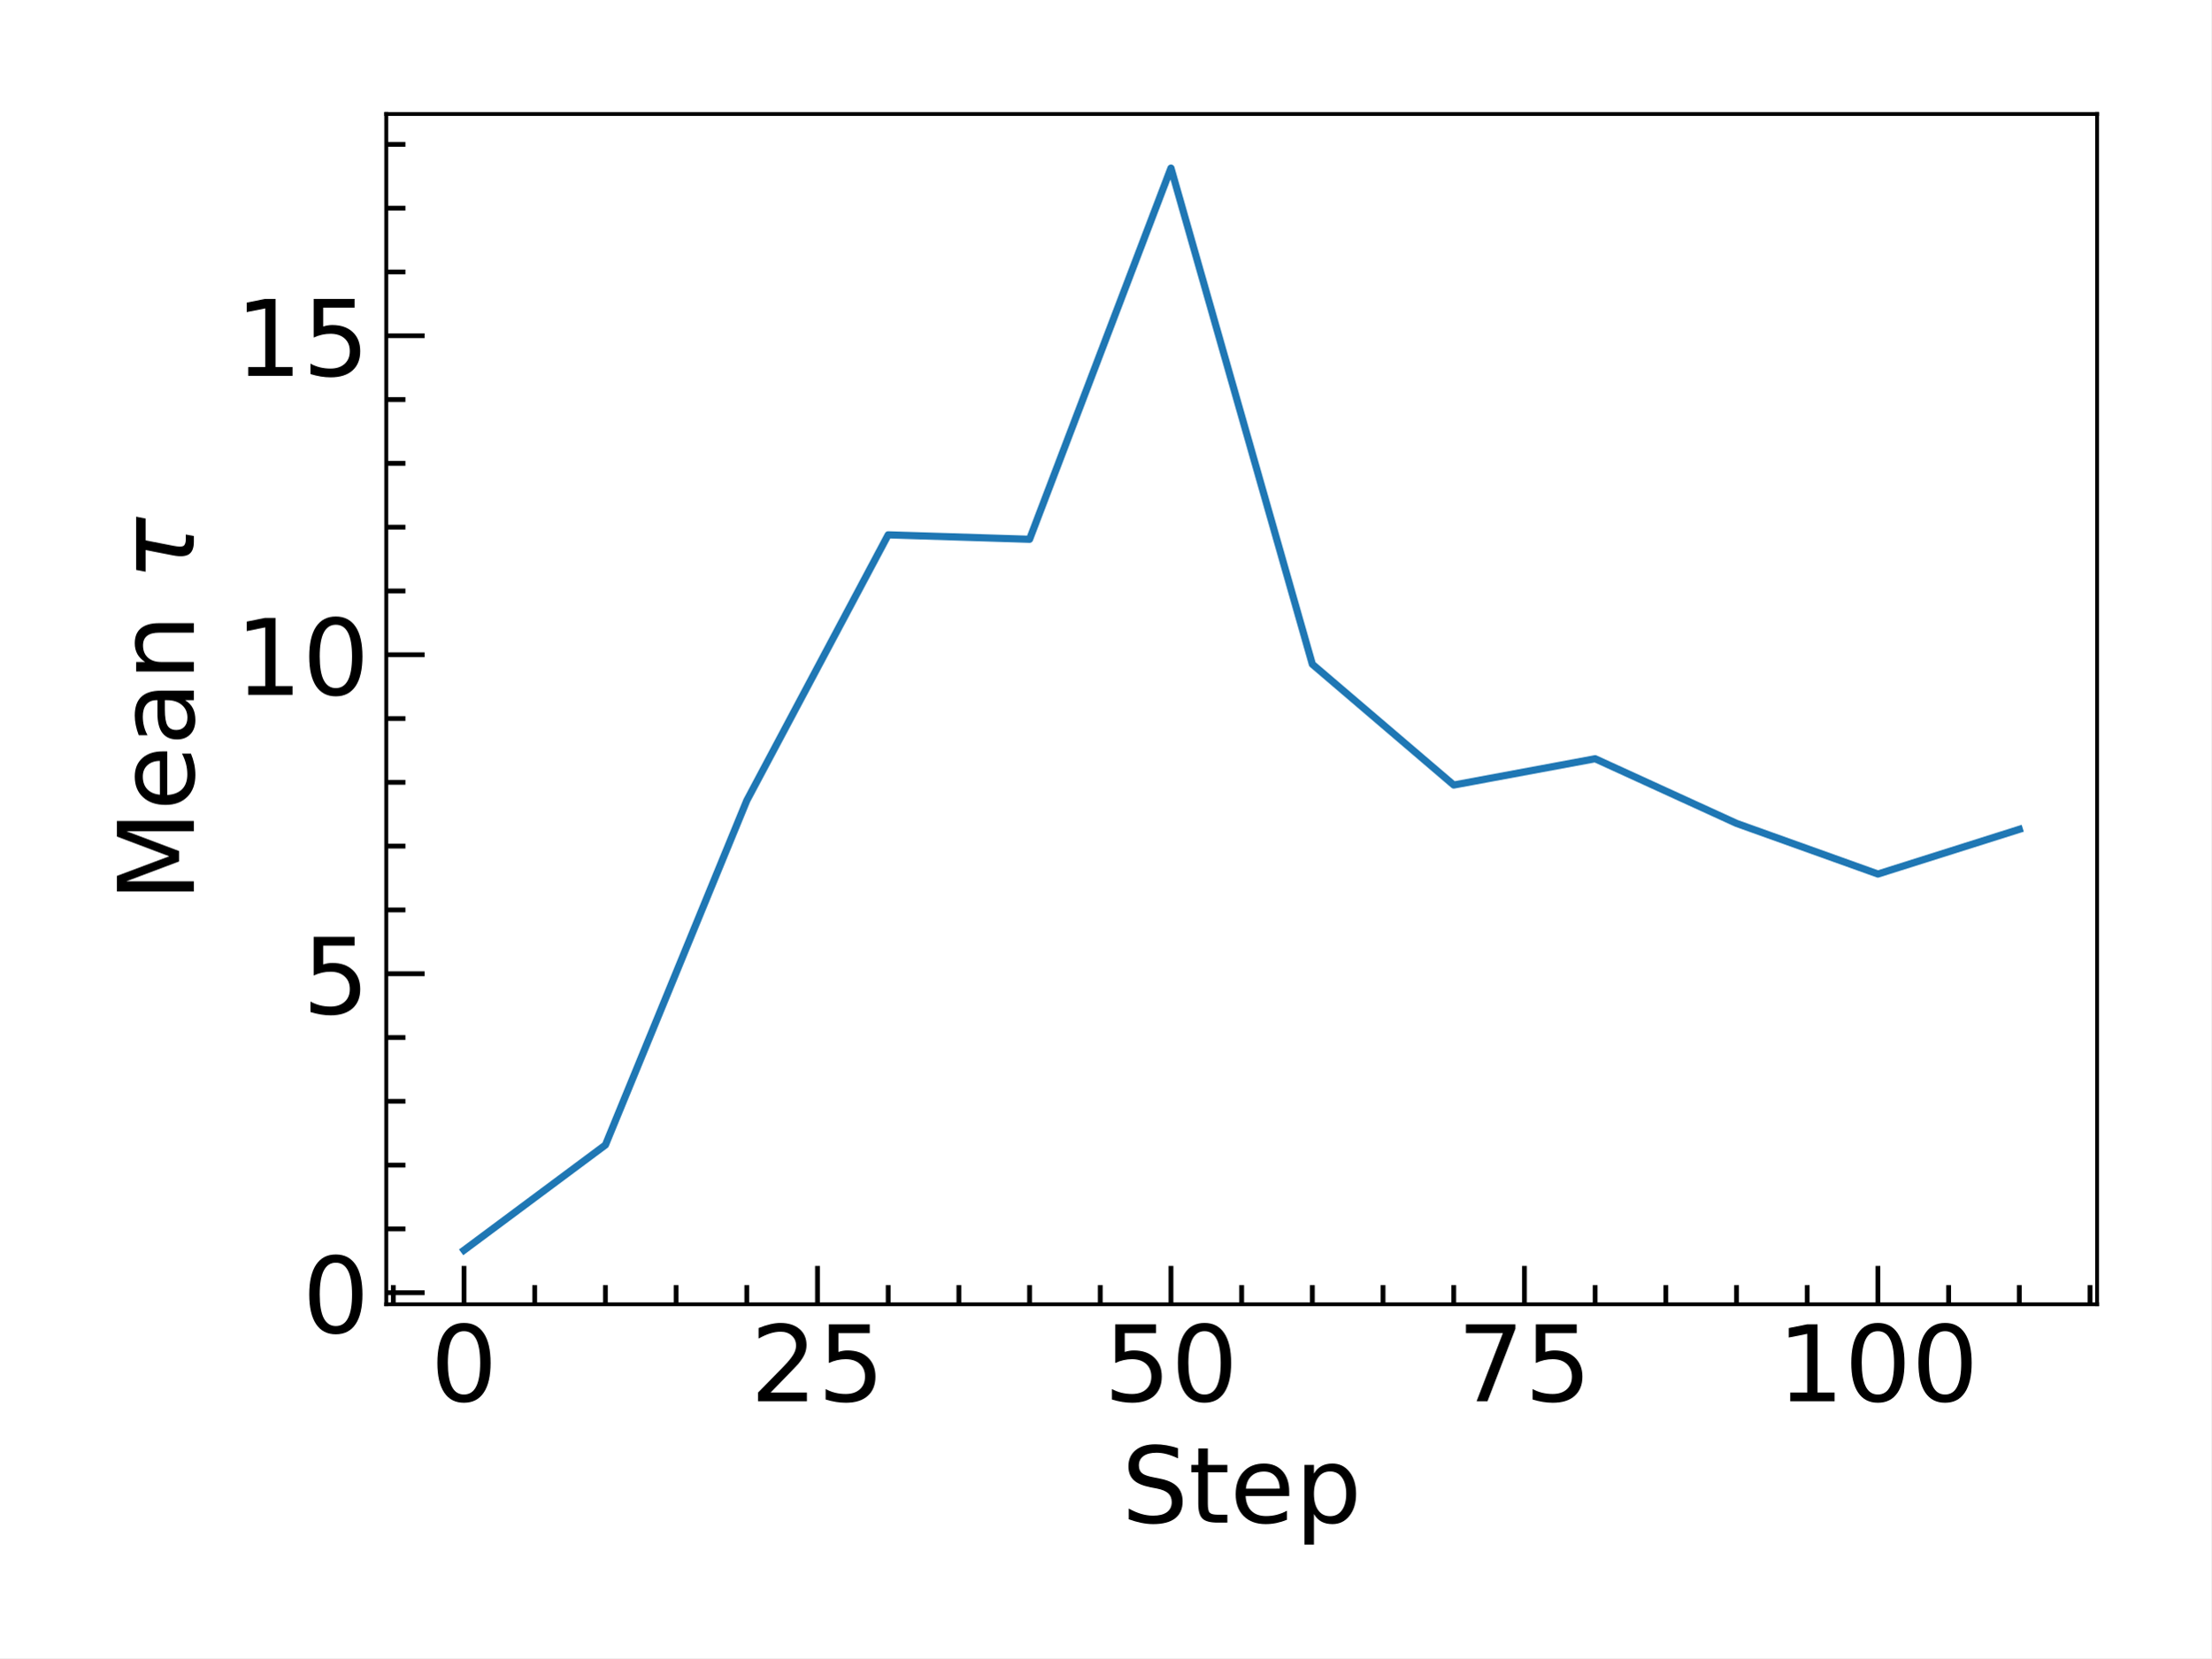
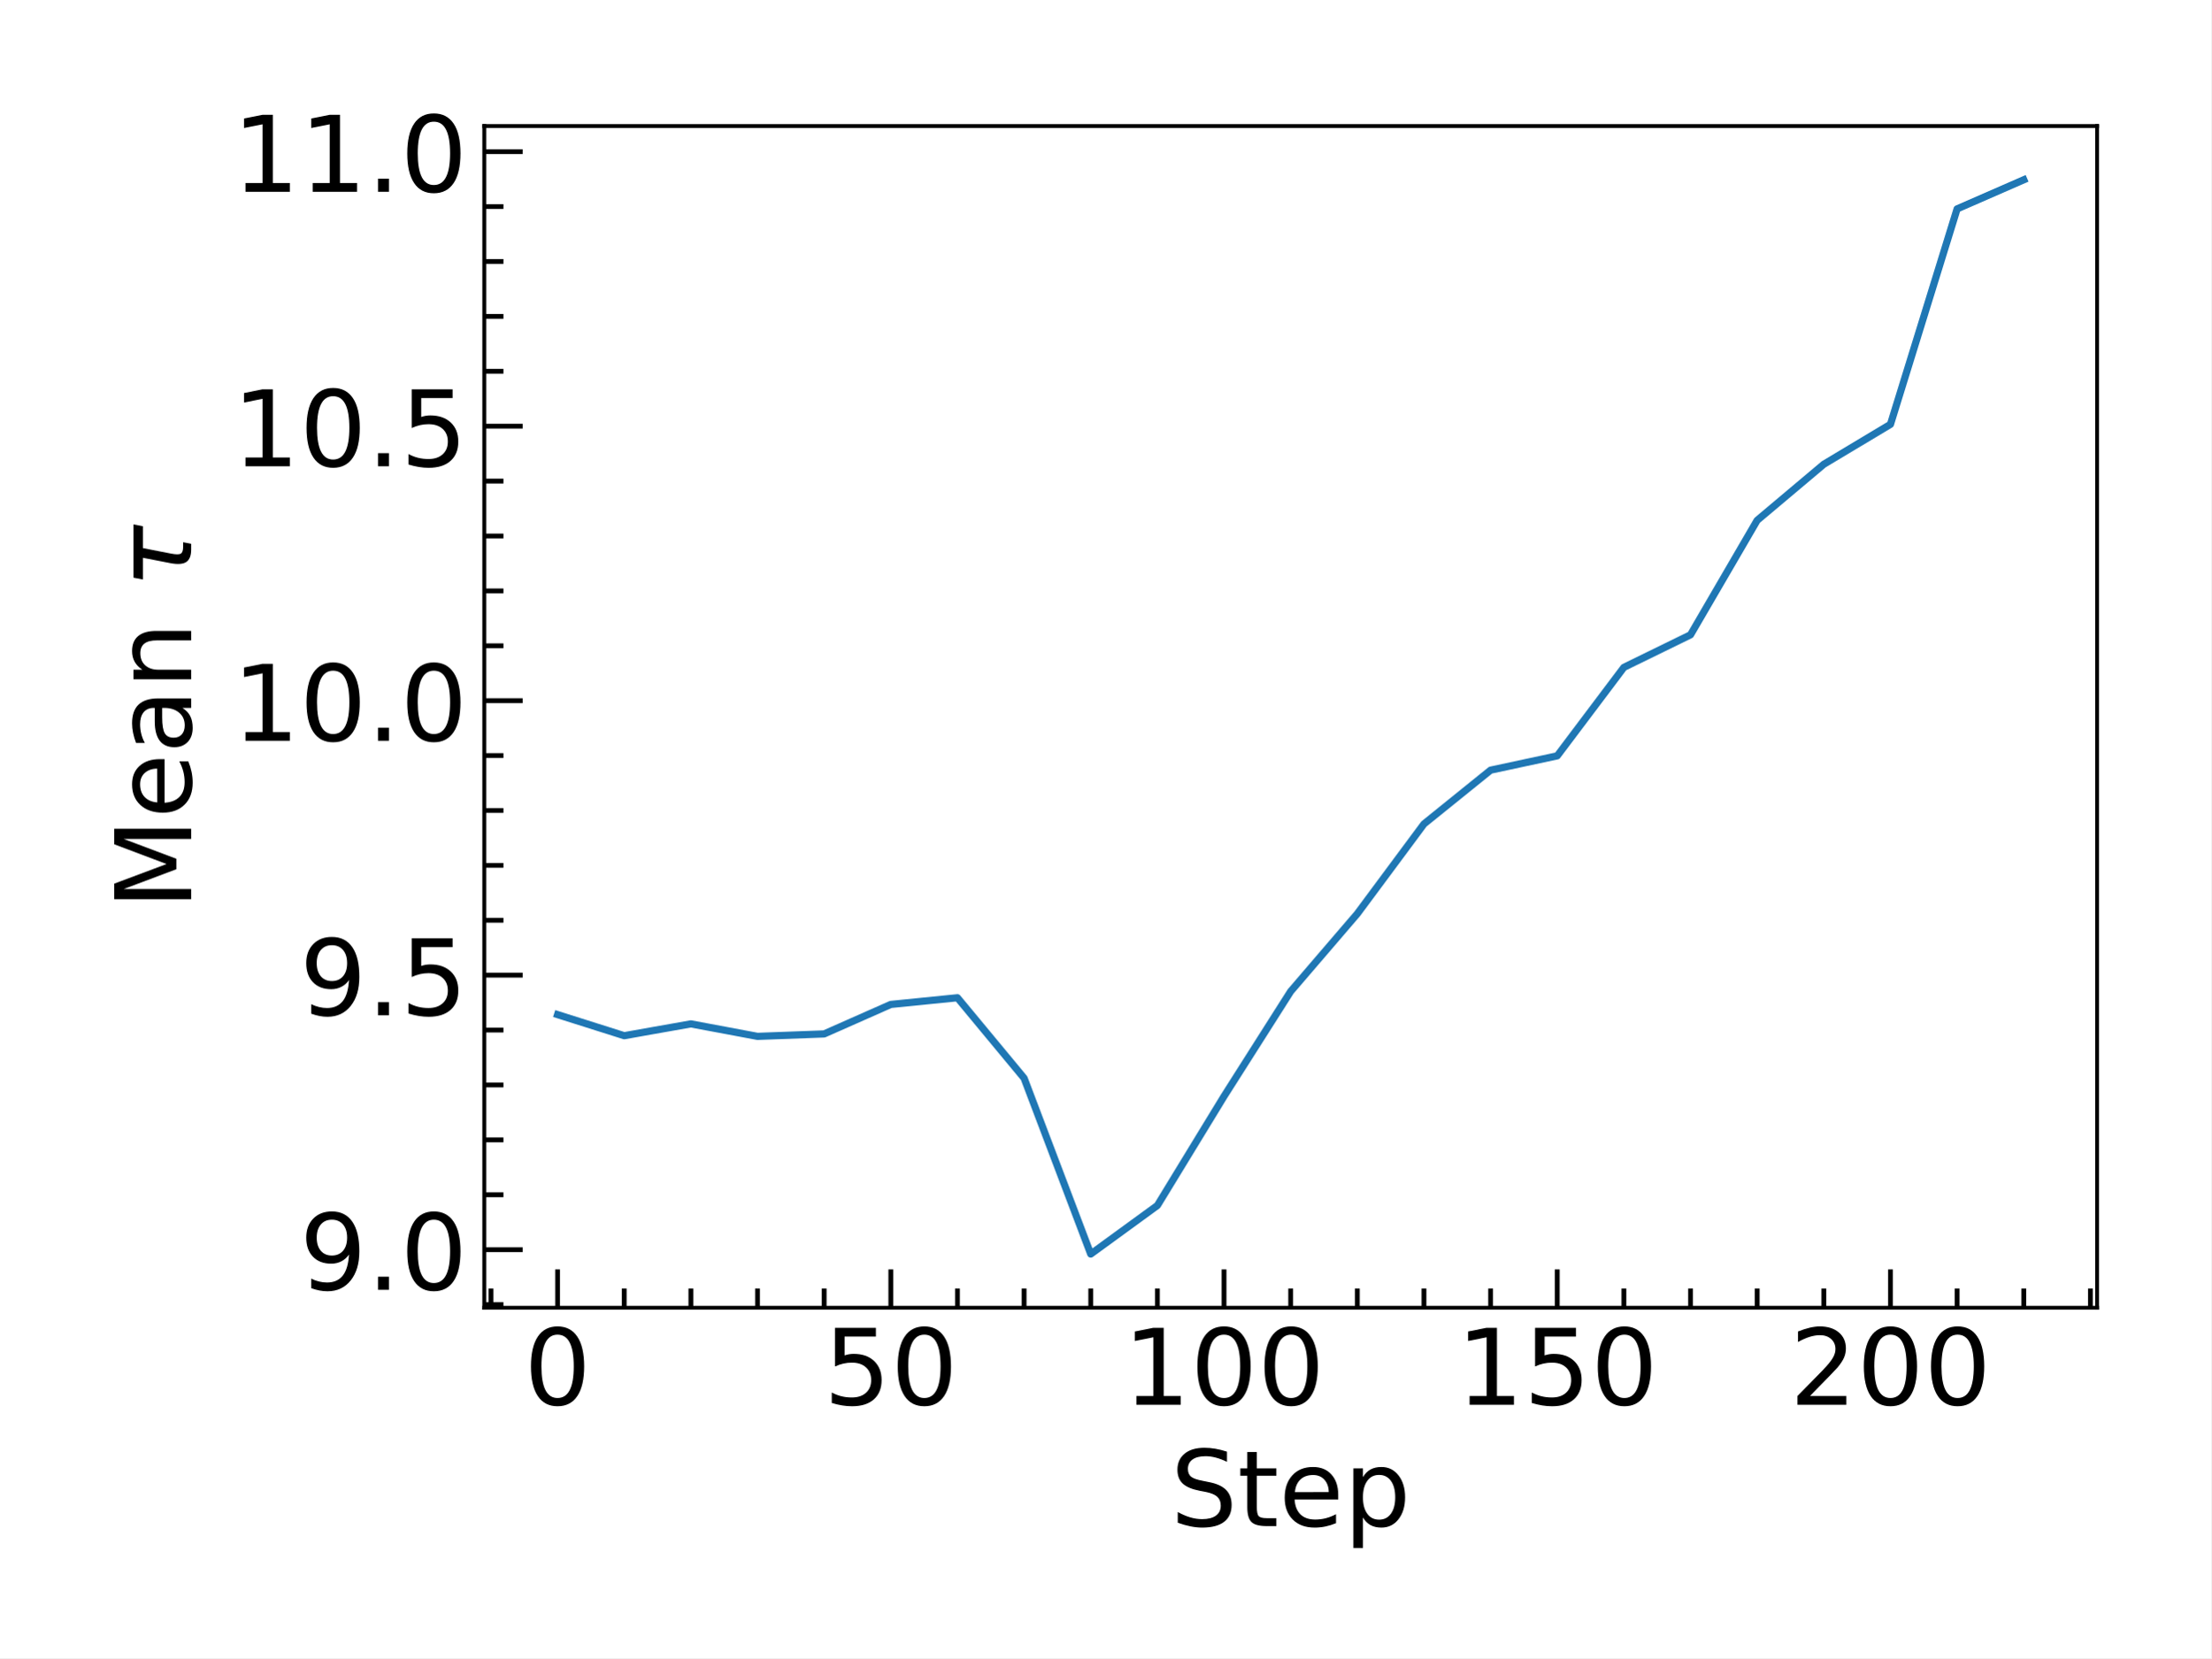
<svg xmlns="http://www.w3.org/2000/svg" xmlns:xlink="http://www.w3.org/1999/xlink" width="460.8pt" height="345.6pt" viewBox="0 0 460.8 345.6" version="1.1">
  <defs>
    <style type="text/css">*{stroke-linejoin: round; stroke-linecap: butt}</style>
  </defs>
  <g id="figure_1">
    <g id="patch_1">
      <path d="M 0 345.6  L 460.8 345.6  L 460.8 0  L 0 0  z " style="fill: #ffffff" />
    </g>
    <g id="axes_1">
      <g id="patch_2">
-         <path d="M 80.49 271.86  L 437.04 271.86  L 437.04 23.76  L 80.49 23.76  z " style="fill: #ffffff" />
+         <path d="M 100.92 272.58  L 437.04 272.58  L 437.04 26.268  L 100.92 26.268  z " style="fill: #ffffff" />
      </g>
      <g id="matplotlib.axis_1">
        <g id="xtick_1">
          <g id="line2d_1">
            <defs>
-               <path id="m69b6a7ee97" d="M 0 0  L 0 -8  " style="stroke: #000000" />
-             </defs>
-             <g>
-               <use xlink:href="#m69b6a7ee97" x="96.697" y="271.86" style="stroke: #000000" />
+               <path id="m075cd47ba3" d="M 0 0  L 0 -8  " style="stroke: #000000" />
+             </defs>
+             <g>
+               <use xlink:href="#m075cd47ba3" x="116.198" y="272.58" style="stroke: #000000" />
            </g>
          </g>
          <g id="text_1">
-             <g transform="translate(89.69807 292.0766) scale(0.22 -0.22)">
+             <g transform="translate(109.1994 292.7966) scale(0.22 -0.22)">
              <defs>
                <path id="DejaVuSans-30" d="M 2034 4250  Q 1547 4250 1301 3770  Q 1056 3291 1056 2328  Q 1056 1369 1301 889  Q 1547 409 2034 409  Q 2525 409 2770 889  Q 3016 1369 3016 2328  Q 3016 3291 2770 3770  Q 2525 4250 2034 4250  z M 2034 4750  Q 2819 4750 3233 4129  Q 3647 3509 3647 2328  Q 3647 1150 3233 529  Q 2819 -91 2034 -91  Q 1250 -91 836 529  Q 422 1150 422 2328  Q 422 3509 836 4129  Q 1250 4750 2034 4750  z " transform="scale(0.015625)" />
              </defs>
              <use xlink:href="#DejaVuSans-30" />
            </g>
          </g>
        </g>
        <g id="xtick_2">
          <g id="line2d_2">
            <g>
-               <use xlink:href="#m69b6a7ee97" x="170.364" y="271.86" style="stroke: #000000" />
+               <use xlink:href="#m075cd47ba3" x="185.644" y="272.58" style="stroke: #000000" />
            </g>
          </g>
          <g id="text_2">
-             <g transform="translate(156.3667 292.0766) scale(0.22 -0.22)">
+             <g transform="translate(171.647 292.7966) scale(0.22 -0.22)">
              <defs>
-                 <path id="DejaVuSans-32" d="M 1228 531  L 3431 531  L 3431 0  L 469 0  L 469 531  Q 828 903 1448 1529  Q 2069 2156 2228 2338  Q 2531 2678 2651 2914  Q 2772 3150 2772 3378  Q 2772 3750 2511 3984  Q 2250 4219 1831 4219  Q 1534 4219 1204 4116  Q 875 4013 500 3803  L 500 4441  Q 881 4594 1212 4672  Q 1544 4750 1819 4750  Q 2544 4750 2975 4387  Q 3406 4025 3406 3419  Q 3406 3131 3298 2873  Q 3191 2616 2906 2266  Q 2828 2175 2409 1742  Q 1991 1309 1228 531  z " transform="scale(0.015625)" />
                <path id="DejaVuSans-35" d="M 691 4666  L 3169 4666  L 3169 4134  L 1269 4134  L 1269 2991  Q 1406 3038 1543 3061  Q 1681 3084 1819 3084  Q 2600 3084 3056 2656  Q 3513 2228 3513 1497  Q 3513 744 3044 326  Q 2575 -91 1722 -91  Q 1428 -91 1123 -41  Q 819 9 494 109  L 494 744  Q 775 591 1075 516  Q 1375 441 1709 441  Q 2250 441 2565 725  Q 2881 1009 2881 1497  Q 2881 1984 2565 2268  Q 2250 2553 1709 2553  Q 1456 2553 1204 2497  Q 953 2441 691 2322  L 691 4666  z " transform="scale(0.015625)" />
              </defs>
-               <use xlink:href="#DejaVuSans-32" />
-               <use xlink:href="#DejaVuSans-35" transform="translate(63.62305 0)" />
+               <use xlink:href="#DejaVuSans-35" />
+               <use xlink:href="#DejaVuSans-30" transform="translate(63.62305 0)" />
            </g>
          </g>
        </g>
        <g id="xtick_3">
          <g id="line2d_3">
            <g>
-               <use xlink:href="#m69b6a7ee97" x="244.032" y="271.86" style="stroke: #000000" />
+               <use xlink:href="#m075cd47ba3" x="255.091" y="272.58" style="stroke: #000000" />
            </g>
          </g>
          <g id="text_3">
-             <g transform="translate(230.034 292.0766) scale(0.22 -0.22)">
-               <use xlink:href="#DejaVuSans-35" />
-               <use xlink:href="#DejaVuSans-30" transform="translate(63.62305 0)" />
-             </g>
-           </g>
-         </g>
-         <g id="xtick_4">
-           <g id="line2d_4">
-             <g>
-               <use xlink:href="#m69b6a7ee97" x="317.699" y="271.86" style="stroke: #000000" />
-             </g>
-           </g>
-           <g id="text_4">
-             <g transform="translate(303.7014 292.0766) scale(0.22 -0.22)">
-               <defs>
-                 <path id="DejaVuSans-37" d="M 525 4666  L 3525 4666  L 3525 4397  L 1831 0  L 1172 0  L 2766 4134  L 525 4134  L 525 4666  z " transform="scale(0.015625)" />
-               </defs>
-               <use xlink:href="#DejaVuSans-37" />
-               <use xlink:href="#DejaVuSans-35" transform="translate(63.62305 0)" />
-             </g>
-           </g>
-         </g>
-         <g id="xtick_5">
-           <g id="line2d_5">
-             <g>
-               <use xlink:href="#m69b6a7ee97" x="391.366" y="271.86" style="stroke: #000000" />
-             </g>
-           </g>
-           <g id="text_5">
-             <g transform="translate(370.37 292.0766) scale(0.22 -0.22)">
+             <g transform="translate(234.0945 292.7966) scale(0.22 -0.22)">
              <defs>
                <path id="DejaVuSans-31" d="M 794 531  L 1825 531  L 1825 4091  L 703 3866  L 703 4441  L 1819 4666  L 2450 4666  L 2450 531  L 3481 531  L 3481 0  L 794 0  L 794 531  z " transform="scale(0.015625)" />
              </defs>
              <use xlink:href="#DejaVuSans-31" />
              <use xlink:href="#DejaVuSans-30" transform="translate(63.62305 0)" />
              <use xlink:href="#DejaVuSans-30" transform="translate(127.2461 0)" />
            </g>
          </g>
        </g>
+         <g id="xtick_4">
+           <g id="line2d_4">
+             <g>
+               <use xlink:href="#m075cd47ba3" x="324.537" y="272.58" style="stroke: #000000" />
+             </g>
+           </g>
+           <g id="text_4">
+             <g transform="translate(303.5408 292.7966) scale(0.22 -0.22)">
+               <use xlink:href="#DejaVuSans-31" />
+               <use xlink:href="#DejaVuSans-35" transform="translate(63.62305 0)" />
+               <use xlink:href="#DejaVuSans-30" transform="translate(127.2461 0)" />
+             </g>
+           </g>
+         </g>
+         <g id="xtick_5">
+           <g id="line2d_5">
+             <g>
+               <use xlink:href="#m075cd47ba3" x="393.983" y="272.58" style="stroke: #000000" />
+             </g>
+           </g>
+           <g id="text_5">
+             <g transform="translate(372.9871 292.7966) scale(0.22 -0.22)">
+               <defs>
+                 <path id="DejaVuSans-32" d="M 1228 531  L 3431 531  L 3431 0  L 469 0  L 469 531  Q 828 903 1448 1529  Q 2069 2156 2228 2338  Q 2531 2678 2651 2914  Q 2772 3150 2772 3378  Q 2772 3750 2511 3984  Q 2250 4219 1831 4219  Q 1534 4219 1204 4116  Q 875 4013 500 3803  L 500 4441  Q 881 4594 1212 4672  Q 1544 4750 1819 4750  Q 2544 4750 2975 4387  Q 3406 4025 3406 3419  Q 3406 3131 3298 2873  Q 3191 2616 2906 2266  Q 2828 2175 2409 1742  Q 1991 1309 1228 531  z " transform="scale(0.015625)" />
+               </defs>
+               <use xlink:href="#DejaVuSans-32" />
+               <use xlink:href="#DejaVuSans-30" transform="translate(63.62305 0)" />
+               <use xlink:href="#DejaVuSans-30" transform="translate(127.2461 0)" />
+             </g>
+           </g>
+         </g>
        <g id="xtick_6">
          <g id="line2d_6">
            <defs>
-               <path id="m2caf1a1d7f" d="M 0 0  L 0 -4  " style="stroke: #000000" />
-             </defs>
-             <g>
-               <use xlink:href="#m2caf1a1d7f" x="81.963" y="271.86" style="stroke: #000000" />
+               <path id="mc706043358" d="M 0 0  L 0 -4  " style="stroke: #000000" />
+             </defs>
+             <g>
+               <use xlink:href="#mc706043358" x="102.309" y="272.58" style="stroke: #000000" />
            </g>
          </g>
        </g>
        <g id="xtick_7">
          <g id="line2d_7">
            <g>
-               <use xlink:href="#m2caf1a1d7f" x="111.43" y="271.86" style="stroke: #000000" />
+               <use xlink:href="#mc706043358" x="130.087" y="272.58" style="stroke: #000000" />
            </g>
          </g>
        </g>
        <g id="xtick_8">
          <g id="line2d_8">
            <g>
-               <use xlink:href="#m2caf1a1d7f" x="126.164" y="271.86" style="stroke: #000000" />
+               <use xlink:href="#mc706043358" x="143.977" y="272.58" style="stroke: #000000" />
            </g>
          </g>
        </g>
        <g id="xtick_9">
          <g id="line2d_9">
            <g>
-               <use xlink:href="#m2caf1a1d7f" x="140.897" y="271.86" style="stroke: #000000" />
+               <use xlink:href="#mc706043358" x="157.866" y="272.58" style="stroke: #000000" />
            </g>
          </g>
        </g>
        <g id="xtick_10">
          <g id="line2d_10">
            <g>
-               <use xlink:href="#m2caf1a1d7f" x="155.631" y="271.86" style="stroke: #000000" />
+               <use xlink:href="#mc706043358" x="171.755" y="272.58" style="stroke: #000000" />
            </g>
          </g>
        </g>
        <g id="xtick_11">
          <g id="line2d_11">
            <g>
-               <use xlink:href="#m2caf1a1d7f" x="185.098" y="271.86" style="stroke: #000000" />
+               <use xlink:href="#mc706043358" x="199.534" y="272.58" style="stroke: #000000" />
            </g>
          </g>
        </g>
        <g id="xtick_12">
          <g id="line2d_12">
            <g>
-               <use xlink:href="#m2caf1a1d7f" x="199.831" y="271.86" style="stroke: #000000" />
+               <use xlink:href="#mc706043358" x="213.423" y="272.58" style="stroke: #000000" />
            </g>
          </g>
        </g>
        <g id="xtick_13">
          <g id="line2d_13">
            <g>
-               <use xlink:href="#m2caf1a1d7f" x="214.565" y="271.86" style="stroke: #000000" />
+               <use xlink:href="#mc706043358" x="227.312" y="272.58" style="stroke: #000000" />
            </g>
          </g>
        </g>
        <g id="xtick_14">
          <g id="line2d_14">
            <g>
-               <use xlink:href="#m2caf1a1d7f" x="229.298" y="271.86" style="stroke: #000000" />
+               <use xlink:href="#mc706043358" x="241.201" y="272.58" style="stroke: #000000" />
            </g>
          </g>
        </g>
        <g id="xtick_15">
          <g id="line2d_15">
            <g>
-               <use xlink:href="#m2caf1a1d7f" x="258.765" y="271.86" style="stroke: #000000" />
+               <use xlink:href="#mc706043358" x="268.98" y="272.58" style="stroke: #000000" />
            </g>
          </g>
        </g>
        <g id="xtick_16">
          <g id="line2d_16">
            <g>
-               <use xlink:href="#m2caf1a1d7f" x="273.498" y="271.86" style="stroke: #000000" />
+               <use xlink:href="#mc706043358" x="282.869" y="272.58" style="stroke: #000000" />
            </g>
          </g>
        </g>
        <g id="xtick_17">
          <g id="line2d_17">
            <g>
-               <use xlink:href="#m2caf1a1d7f" x="288.232" y="271.86" style="stroke: #000000" />
+               <use xlink:href="#mc706043358" x="296.759" y="272.58" style="stroke: #000000" />
            </g>
          </g>
        </g>
        <g id="xtick_18">
          <g id="line2d_18">
            <g>
-               <use xlink:href="#m2caf1a1d7f" x="302.965" y="271.86" style="stroke: #000000" />
+               <use xlink:href="#mc706043358" x="310.648" y="272.58" style="stroke: #000000" />
            </g>
          </g>
        </g>
        <g id="xtick_19">
          <g id="line2d_19">
            <g>
-               <use xlink:href="#m2caf1a1d7f" x="332.432" y="271.86" style="stroke: #000000" />
+               <use xlink:href="#mc706043358" x="338.426" y="272.58" style="stroke: #000000" />
            </g>
          </g>
        </g>
        <g id="xtick_20">
          <g id="line2d_20">
            <g>
-               <use xlink:href="#m2caf1a1d7f" x="347.166" y="271.86" style="stroke: #000000" />
+               <use xlink:href="#mc706043358" x="352.316" y="272.58" style="stroke: #000000" />
            </g>
          </g>
        </g>
        <g id="xtick_21">
          <g id="line2d_21">
            <g>
-               <use xlink:href="#m2caf1a1d7f" x="361.899" y="271.86" style="stroke: #000000" />
+               <use xlink:href="#mc706043358" x="366.205" y="272.58" style="stroke: #000000" />
            </g>
          </g>
        </g>
        <g id="xtick_22">
          <g id="line2d_22">
            <g>
-               <use xlink:href="#m2caf1a1d7f" x="376.633" y="271.86" style="stroke: #000000" />
+               <use xlink:href="#mc706043358" x="380.094" y="272.58" style="stroke: #000000" />
            </g>
          </g>
        </g>
        <g id="xtick_23">
          <g id="line2d_23">
            <g>
-               <use xlink:href="#m2caf1a1d7f" x="406.1" y="271.86" style="stroke: #000000" />
+               <use xlink:href="#mc706043358" x="407.873" y="272.58" style="stroke: #000000" />
            </g>
          </g>
        </g>
        <g id="xtick_24">
          <g id="line2d_24">
            <g>
-               <use xlink:href="#m2caf1a1d7f" x="420.833" y="271.86" style="stroke: #000000" />
+               <use xlink:href="#mc706043358" x="421.762" y="272.58" style="stroke: #000000" />
            </g>
          </g>
        </g>
        <g id="xtick_25">
          <g id="line2d_25">
            <g>
-               <use xlink:href="#m2caf1a1d7f" x="435.567" y="271.86" style="stroke: #000000" />
+               <use xlink:href="#mc706043358" x="435.651" y="272.58" style="stroke: #000000" />
            </g>
          </g>
        </g>
        <g id="text_6">
-           <g transform="translate(233.7177 317.3684) scale(0.22 -0.22)">
+           <g transform="translate(243.9327 318.0884) scale(0.22 -0.22)">
            <defs>
              <path id="DejaVuSans-53" d="M 3425 4513  L 3425 3897  Q 3066 4069 2747 4153  Q 2428 4238 2131 4238  Q 1616 4238 1336 4038  Q 1056 3838 1056 3469  Q 1056 3159 1242 3001  Q 1428 2844 1947 2747  L 2328 2669  Q 3034 2534 3370 2195  Q 3706 1856 3706 1288  Q 3706 609 3251 259  Q 2797 -91 1919 -91  Q 1588 -91 1214 -16  Q 841 59 441 206  L 441 856  Q 825 641 1194 531  Q 1563 422 1919 422  Q 2459 422 2753 634  Q 3047 847 3047 1241  Q 3047 1584 2836 1778  Q 2625 1972 2144 2069  L 1759 2144  Q 1053 2284 737 2584  Q 422 2884 422 3419  Q 422 4038 858 4394  Q 1294 4750 2059 4750  Q 2388 4750 2728 4690  Q 3069 4631 3425 4513  z " transform="scale(0.015625)" />
              <path id="DejaVuSans-74" d="M 1172 4494  L 1172 3500  L 2356 3500  L 2356 3053  L 1172 3053  L 1172 1153  Q 1172 725 1289 603  Q 1406 481 1766 481  L 2356 481  L 2356 0  L 1766 0  Q 1100 0 847 248  Q 594 497 594 1153  L 594 3053  L 172 3053  L 172 3500  L 594 3500  L 594 4494  L 1172 4494  z " transform="scale(0.015625)" />
              <path id="DejaVuSans-65" d="M 3597 1894  L 3597 1613  L 953 1613  Q 991 1019 1311 708  Q 1631 397 2203 397  Q 2534 397 2845 478  Q 3156 559 3463 722  L 3463 178  Q 3153 47 2828 -22  Q 2503 -91 2169 -91  Q 1331 -91 842 396  Q 353 884 353 1716  Q 353 2575 817 3079  Q 1281 3584 2069 3584  Q 2775 3584 3186 3129  Q 3597 2675 3597 1894  z M 3022 2063  Q 3016 2534 2758 2815  Q 2500 3097 2075 3097  Q 1594 3097 1305 2825  Q 1016 2553 972 2059  L 3022 2063  z " transform="scale(0.015625)" />
              <path id="DejaVuSans-70" d="M 1159 525  L 1159 -1331  L 581 -1331  L 581 3500  L 1159 3500  L 1159 2969  Q 1341 3281 1617 3432  Q 1894 3584 2278 3584  Q 2916 3584 3314 3078  Q 3713 2572 3713 1747  Q 3713 922 3314 415  Q 2916 -91 2278 -91  Q 1894 -91 1617 61  Q 1341 213 1159 525  z M 3116 1747  Q 3116 2381 2855 2742  Q 2594 3103 2138 3103  Q 1681 3103 1420 2742  Q 1159 2381 1159 1747  Q 1159 1113 1420 752  Q 1681 391 2138 391  Q 2594 391 2855 752  Q 3116 1113 3116 1747  z " transform="scale(0.015625)" />
            </defs>
            <use xlink:href="#DejaVuSans-53" />
            <use xlink:href="#DejaVuSans-74" transform="translate(63.47656 0)" />
            <use xlink:href="#DejaVuSans-65" transform="translate(102.6855 0)" />
            <use xlink:href="#DejaVuSans-70" transform="translate(164.209 0)" />
          </g>
        </g>
      </g>
      <g id="matplotlib.axis_2">
        <g id="ytick_1">
          <g id="line2d_26">
            <defs>
-               <path id="m0959e3bc3d" d="M 0 0  L 8 0  " style="stroke: #000000" />
-             </defs>
-             <g>
-               <use xlink:href="#m0959e3bc3d" x="80.49" y="269.444" style="stroke: #000000" />
+               <path id="m4931cfa750" d="M 0 0  L 8 0  " style="stroke: #000000" />
+             </defs>
+             <g>
+               <use xlink:href="#m4931cfa750" x="100.92" y="260.473" style="stroke: #000000" />
            </g>
          </g>
          <g id="text_7">
-             <g transform="translate(62.9925 277.8021) scale(0.22 -0.22)">
-               <use xlink:href="#DejaVuSans-30" />
+             <g transform="translate(62.43312 268.8312) scale(0.22 -0.22)">
+               <defs>
+                 <path id="DejaVuSans-39" d="M 703 97  L 703 672  Q 941 559 1184 500  Q 1428 441 1663 441  Q 2288 441 2617 861  Q 2947 1281 2994 2138  Q 2813 1869 2534 1725  Q 2256 1581 1919 1581  Q 1219 1581 811 2004  Q 403 2428 403 3163  Q 403 3881 828 4315  Q 1253 4750 1959 4750  Q 2769 4750 3195 4129  Q 3622 3509 3622 2328  Q 3622 1225 3098 567  Q 2575 -91 1691 -91  Q 1453 -91 1209 -44  Q 966 3 703 97  z M 1959 2075  Q 2384 2075 2632 2365  Q 2881 2656 2881 3163  Q 2881 3666 2632 3958  Q 2384 4250 1959 4250  Q 1534 4250 1286 3958  Q 1038 3666 1038 3163  Q 1038 2656 1286 2365  Q 1534 2075 1959 2075  z " transform="scale(0.015625)" />
+                 <path id="DejaVuSans-2e" d="M 684 794  L 1344 794  L 1344 0  L 684 0  L 684 794  z " transform="scale(0.015625)" />
+               </defs>
+               <use xlink:href="#DejaVuSans-39" />
+               <use xlink:href="#DejaVuSans-2e" transform="translate(63.62305 0)" />
+               <use xlink:href="#DejaVuSans-30" transform="translate(95.41016 0)" />
            </g>
          </g>
        </g>
        <g id="ytick_2">
          <g id="line2d_27">
            <g>
-               <use xlink:href="#m0959e3bc3d" x="80.49" y="202.955" style="stroke: #000000" />
+               <use xlink:href="#m4931cfa750" x="100.92" y="203.257" style="stroke: #000000" />
            </g>
          </g>
          <g id="text_8">
-             <g transform="translate(62.9925 211.3131) scale(0.22 -0.22)">
-               <use xlink:href="#DejaVuSans-35" />
+             <g transform="translate(62.43312 211.6156) scale(0.22 -0.22)">
+               <use xlink:href="#DejaVuSans-39" />
+               <use xlink:href="#DejaVuSans-2e" transform="translate(63.62305 0)" />
+               <use xlink:href="#DejaVuSans-35" transform="translate(95.41016 0)" />
            </g>
          </g>
        </g>
        <g id="ytick_3">
          <g id="line2d_28">
            <g>
-               <use xlink:href="#m0959e3bc3d" x="80.49" y="136.466" style="stroke: #000000" />
+               <use xlink:href="#m4931cfa750" x="100.92" y="146.042" style="stroke: #000000" />
            </g>
          </g>
          <g id="text_9">
-             <g transform="translate(48.995 144.8241) scale(0.22 -0.22)">
+             <g transform="translate(48.43563 154.4) scale(0.22 -0.22)">
              <use xlink:href="#DejaVuSans-31" />
              <use xlink:href="#DejaVuSans-30" transform="translate(63.62305 0)" />
+               <use xlink:href="#DejaVuSans-2e" transform="translate(127.2461 0)" />
+               <use xlink:href="#DejaVuSans-30" transform="translate(159.0332 0)" />
            </g>
          </g>
        </g>
        <g id="ytick_4">
          <g id="line2d_29">
            <g>
-               <use xlink:href="#m0959e3bc3d" x="80.49" y="69.977" style="stroke: #000000" />
+               <use xlink:href="#m4931cfa750" x="100.92" y="88.826" style="stroke: #000000" />
            </g>
          </g>
          <g id="text_10">
-             <g transform="translate(48.995 78.33515) scale(0.22 -0.22)">
+             <g transform="translate(48.43563 97.18439) scale(0.22 -0.22)">
              <use xlink:href="#DejaVuSans-31" />
-               <use xlink:href="#DejaVuSans-35" transform="translate(63.62305 0)" />
+               <use xlink:href="#DejaVuSans-30" transform="translate(63.62305 0)" />
+               <use xlink:href="#DejaVuSans-2e" transform="translate(127.2461 0)" />
+               <use xlink:href="#DejaVuSans-35" transform="translate(159.0332 0)" />
            </g>
          </g>
        </g>
        <g id="ytick_5">
          <g id="line2d_30">
-             <defs>
-               <path id="m7e7bc4f79f" d="M 0 0  L 4 0  " style="stroke: #000000" />
-             </defs>
-             <g>
-               <use xlink:href="#m7e7bc4f79f" x="80.49" y="256.146" style="stroke: #000000" />
+             <g>
+               <use xlink:href="#m4931cfa750" x="100.92" y="31.611" style="stroke: #000000" />
+             </g>
+           </g>
+           <g id="text_11">
+             <g transform="translate(48.43563 39.9688) scale(0.22 -0.22)">
+               <use xlink:href="#DejaVuSans-31" />
+               <use xlink:href="#DejaVuSans-31" transform="translate(63.62305 0)" />
+               <use xlink:href="#DejaVuSans-2e" transform="translate(127.2461 0)" />
+               <use xlink:href="#DejaVuSans-30" transform="translate(159.0332 0)" />
            </g>
          </g>
        </g>
        <g id="ytick_6">
          <g id="line2d_31">
-             <g>
-               <use xlink:href="#m7e7bc4f79f" x="80.49" y="242.848" style="stroke: #000000" />
+             <defs>
+               <path id="m5f71c701d8" d="M 0 0  L 4 0  " style="stroke: #000000" />
+             </defs>
+             <g>
+               <use xlink:href="#m5f71c701d8" x="100.92" y="271.916" style="stroke: #000000" />
            </g>
          </g>
        </g>
        <g id="ytick_7">
          <g id="line2d_32">
            <g>
-               <use xlink:href="#m7e7bc4f79f" x="80.49" y="229.55" style="stroke: #000000" />
+               <use xlink:href="#m5f71c701d8" x="100.92" y="249.03" style="stroke: #000000" />
            </g>
          </g>
        </g>
        <g id="ytick_8">
          <g id="line2d_33">
            <g>
-               <use xlink:href="#m7e7bc4f79f" x="80.49" y="216.253" style="stroke: #000000" />
+               <use xlink:href="#m5f71c701d8" x="100.92" y="237.587" style="stroke: #000000" />
            </g>
          </g>
        </g>
        <g id="ytick_9">
          <g id="line2d_34">
            <g>
-               <use xlink:href="#m7e7bc4f79f" x="80.49" y="189.657" style="stroke: #000000" />
+               <use xlink:href="#m5f71c701d8" x="100.92" y="226.144" style="stroke: #000000" />
            </g>
          </g>
        </g>
        <g id="ytick_10">
          <g id="line2d_35">
            <g>
-               <use xlink:href="#m7e7bc4f79f" x="80.49" y="176.359" style="stroke: #000000" />
+               <use xlink:href="#m5f71c701d8" x="100.92" y="214.7" style="stroke: #000000" />
            </g>
          </g>
        </g>
        <g id="ytick_11">
          <g id="line2d_36">
            <g>
-               <use xlink:href="#m7e7bc4f79f" x="80.49" y="163.061" style="stroke: #000000" />
+               <use xlink:href="#m5f71c701d8" x="100.92" y="191.814" style="stroke: #000000" />
            </g>
          </g>
        </g>
        <g id="ytick_12">
          <g id="line2d_37">
            <g>
-               <use xlink:href="#m7e7bc4f79f" x="80.49" y="149.764" style="stroke: #000000" />
+               <use xlink:href="#m5f71c701d8" x="100.92" y="180.371" style="stroke: #000000" />
            </g>
          </g>
        </g>
        <g id="ytick_13">
          <g id="line2d_38">
            <g>
-               <use xlink:href="#m7e7bc4f79f" x="80.49" y="123.168" style="stroke: #000000" />
+               <use xlink:href="#m5f71c701d8" x="100.92" y="168.928" style="stroke: #000000" />
            </g>
          </g>
        </g>
        <g id="ytick_14">
          <g id="line2d_39">
            <g>
-               <use xlink:href="#m7e7bc4f79f" x="80.49" y="109.87" style="stroke: #000000" />
+               <use xlink:href="#m5f71c701d8" x="100.92" y="157.485" style="stroke: #000000" />
            </g>
          </g>
        </g>
        <g id="ytick_15">
          <g id="line2d_40">
            <g>
-               <use xlink:href="#m7e7bc4f79f" x="80.49" y="96.572" style="stroke: #000000" />
+               <use xlink:href="#m5f71c701d8" x="100.92" y="134.599" style="stroke: #000000" />
            </g>
          </g>
        </g>
        <g id="ytick_16">
          <g id="line2d_41">
            <g>
-               <use xlink:href="#m7e7bc4f79f" x="80.49" y="83.275" style="stroke: #000000" />
+               <use xlink:href="#m5f71c701d8" x="100.92" y="123.155" style="stroke: #000000" />
            </g>
          </g>
        </g>
        <g id="ytick_17">
          <g id="line2d_42">
            <g>
-               <use xlink:href="#m7e7bc4f79f" x="80.49" y="56.679" style="stroke: #000000" />
+               <use xlink:href="#m5f71c701d8" x="100.92" y="111.712" style="stroke: #000000" />
            </g>
          </g>
        </g>
        <g id="ytick_18">
          <g id="line2d_43">
            <g>
-               <use xlink:href="#m7e7bc4f79f" x="80.49" y="43.381" style="stroke: #000000" />
+               <use xlink:href="#m5f71c701d8" x="100.92" y="100.269" style="stroke: #000000" />
            </g>
          </g>
        </g>
        <g id="ytick_19">
          <g id="line2d_44">
            <g>
-               <use xlink:href="#m7e7bc4f79f" x="80.49" y="30.083" style="stroke: #000000" />
-             </g>
-           </g>
-         </g>
-         <g id="text_11">
-           <g transform="translate(40.41969 187.96) rotate(-90) scale(0.22 -0.22)">
+               <use xlink:href="#m5f71c701d8" x="100.92" y="77.383" style="stroke: #000000" />
+             </g>
+           </g>
+         </g>
+         <g id="ytick_20">
+           <g id="line2d_45">
+             <g>
+               <use xlink:href="#m5f71c701d8" x="100.92" y="65.94" style="stroke: #000000" />
+             </g>
+           </g>
+         </g>
+         <g id="ytick_21">
+           <g id="line2d_46">
+             <g>
+               <use xlink:href="#m5f71c701d8" x="100.92" y="54.497" style="stroke: #000000" />
+             </g>
+           </g>
+         </g>
+         <g id="ytick_22">
+           <g id="line2d_47">
+             <g>
+               <use xlink:href="#m5f71c701d8" x="100.92" y="43.054" style="stroke: #000000" />
+             </g>
+           </g>
+         </g>
+         <g id="text_12">
+           <g transform="translate(39.86031 189.5738) rotate(-90) scale(0.22 -0.22)">
            <defs>
              <path id="DejaVuSans-4d" d="M 628 4666  L 1569 4666  L 2759 1491  L 3956 4666  L 4897 4666  L 4897 0  L 4281 0  L 4281 4097  L 3078 897  L 2444 897  L 1241 4097  L 1241 0  L 628 0  L 628 4666  z " transform="scale(0.015625)" />
              <path id="DejaVuSans-61" d="M 2194 1759  Q 1497 1759 1228 1600  Q 959 1441 959 1056  Q 959 750 1161 570  Q 1363 391 1709 391  Q 2188 391 2477 730  Q 2766 1069 2766 1631  L 2766 1759  L 2194 1759  z M 3341 1997  L 3341 0  L 2766 0  L 2766 531  Q 2569 213 2275 61  Q 1981 -91 1556 -91  Q 1019 -91 701 211  Q 384 513 384 1019  Q 384 1609 779 1909  Q 1175 2209 1959 2209  L 2766 2209  L 2766 2266  Q 2766 2663 2505 2880  Q 2244 3097 1772 3097  Q 1472 3097 1187 3025  Q 903 2953 641 2809  L 641 3341  Q 956 3463 1253 3523  Q 1550 3584 1831 3584  Q 2591 3584 2966 3190  Q 3341 2797 3341 1997  z " transform="scale(0.015625)" />
              <path id="DejaVuSans-6e" d="M 3513 2113  L 3513 0  L 2938 0  L 2938 2094  Q 2938 2591 2744 2837  Q 2550 3084 2163 3084  Q 1697 3084 1428 2787  Q 1159 2491 1159 1978  L 1159 0  L 581 0  L 581 3500  L 1159 3500  L 1159 2956  Q 1366 3272 1645 3428  Q 1925 3584 2291 3584  Q 2894 3584 3203 3211  Q 3513 2838 3513 2113  z " transform="scale(0.015625)" />
              <path id="DejaVuSans-20" transform="scale(0.015625)" />
              <path id="DejaVuSans-Oblique-3c4" d="M 2103 638  Q 2188 488 2525 488  L 2800 488  L 2706 0  L 2363 0  Q 1800 0 1600 300  Q 1403 606 1534 1269  L 1856 2925  L 541 2925  L 653 3500  L 3881 3500  L 3769 2925  L 2444 2925  L 2113 1234  Q 2025 781 2103 638  z " transform="scale(0.015625)" />
            </defs>
            <use xlink:href="#DejaVuSans-4d" transform="translate(0 0.09375)" />
            <use xlink:href="#DejaVuSans-65" transform="translate(86.2793 0.09375)" />
            <use xlink:href="#DejaVuSans-61" transform="translate(147.8027 0.09375)" />
            <use xlink:href="#DejaVuSans-6e" transform="translate(209.082 0.09375)" />
            <use xlink:href="#DejaVuSans-20" transform="translate(272.4609 0.09375)" />
            <use xlink:href="#DejaVuSans-Oblique-3c4" transform="translate(304.248 0.09375)" />
          </g>
        </g>
      </g>
-       <g id="line2d_45">
-         <path d="M 96.697 260.583  L 126.164 238.655  L 155.631 166.851  L 185.098 111.471  L 214.565 112.399  L 244.032 35.037  L 273.498 138.445  L 302.965 163.623  L 332.432 158.144  L 361.899 171.619  L 391.366 182.175  L 420.833 172.857  " clip-path="url(#p27a487223c)" style="fill: none; stroke: #1f77b4; stroke-width: 1.5; stroke-linecap: square" />
+       <g id="line2d_48">
+         <path d="M 116.198 211.477  L 130.087 215.872  L 143.977 213.409  L 157.866 216.012  L 171.755 215.501  L 185.644 209.355  L 199.534 207.963  L 213.423 224.721  L 227.312 261.384  L 241.201 251.264  L 255.091 228.502  L 268.98 206.639  L 282.869 190.448  L 296.759 171.735  L 310.648 160.521  L 324.537 157.539  L 338.426 139.094  L 352.316 132.305  L 366.205 108.445  L 380.094 96.755  L 393.983 88.435  L 407.873 43.532  L 421.762 37.464  " clip-path="url(#pb703902de0)" style="fill: none; stroke: #1f77b4; stroke-width: 1.5; stroke-linecap: square" />
      </g>
      <g id="patch_3">
-         <path d="M 80.49 271.86  L 80.49 23.76  " style="fill: none; stroke: #000000; stroke-width: 0.8; stroke-linejoin: miter; stroke-linecap: square" />
+         <path d="M 100.92 272.58  L 100.92 26.268  " style="fill: none; stroke: #000000; stroke-width: 0.8; stroke-linejoin: miter; stroke-linecap: square" />
      </g>
      <g id="patch_4">
-         <path d="M 437.04 271.86  L 437.04 23.76  " style="fill: none; stroke: #000000; stroke-width: 0.8; stroke-linejoin: miter; stroke-linecap: square" />
+         <path d="M 437.04 272.58  L 437.04 26.268  " style="fill: none; stroke: #000000; stroke-width: 0.8; stroke-linejoin: miter; stroke-linecap: square" />
      </g>
      <g id="patch_5">
-         <path d="M 80.49 271.86  L 437.04 271.86  " style="fill: none; stroke: #000000; stroke-width: 0.8; stroke-linejoin: miter; stroke-linecap: square" />
+         <path d="M 100.92 272.58  L 437.04 272.58  " style="fill: none; stroke: #000000; stroke-width: 0.8; stroke-linejoin: miter; stroke-linecap: square" />
      </g>
      <g id="patch_6">
-         <path d="M 80.49 23.76  L 437.04 23.76  " style="fill: none; stroke: #000000; stroke-width: 0.8; stroke-linejoin: miter; stroke-linecap: square" />
+         <path d="M 100.92 26.268  L 437.04 26.268  " style="fill: none; stroke: #000000; stroke-width: 0.8; stroke-linejoin: miter; stroke-linecap: square" />
      </g>
    </g>
  </g>
  <defs>
-     <clipPath id="p27a487223c">
-       <rect x="80.49" y="23.76" width="356.55" height="248.1" />
+     <clipPath id="pb703902de0">
+       <rect x="100.92" y="26.268" width="336.12" height="246.312" />
    </clipPath>
  </defs>
</svg>
